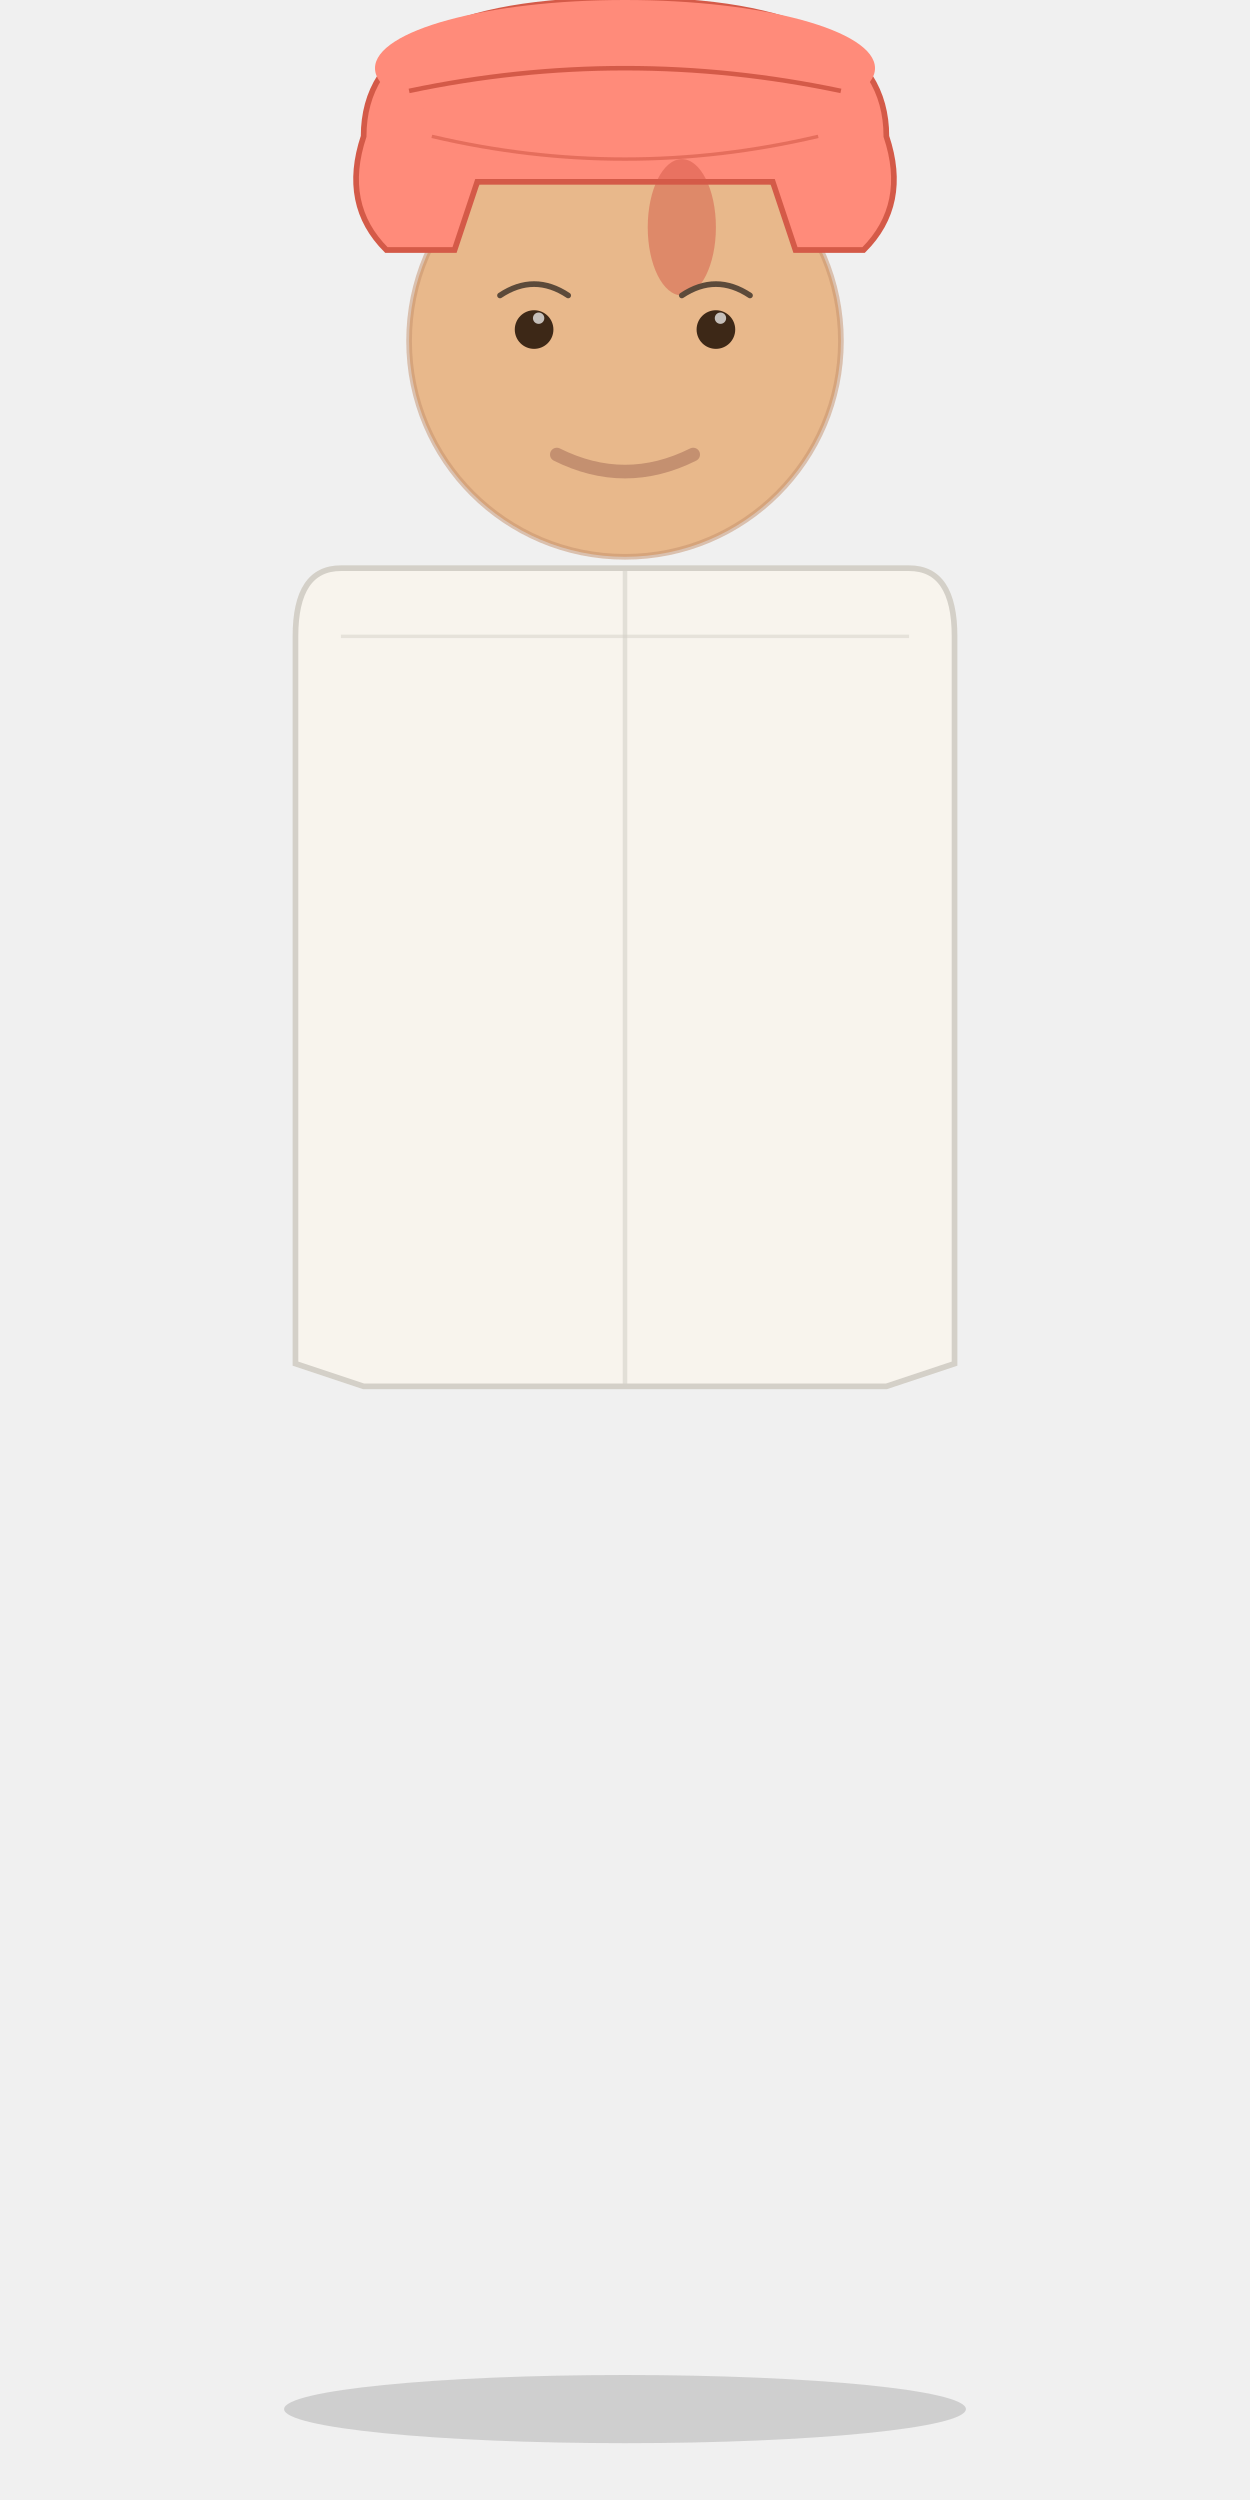
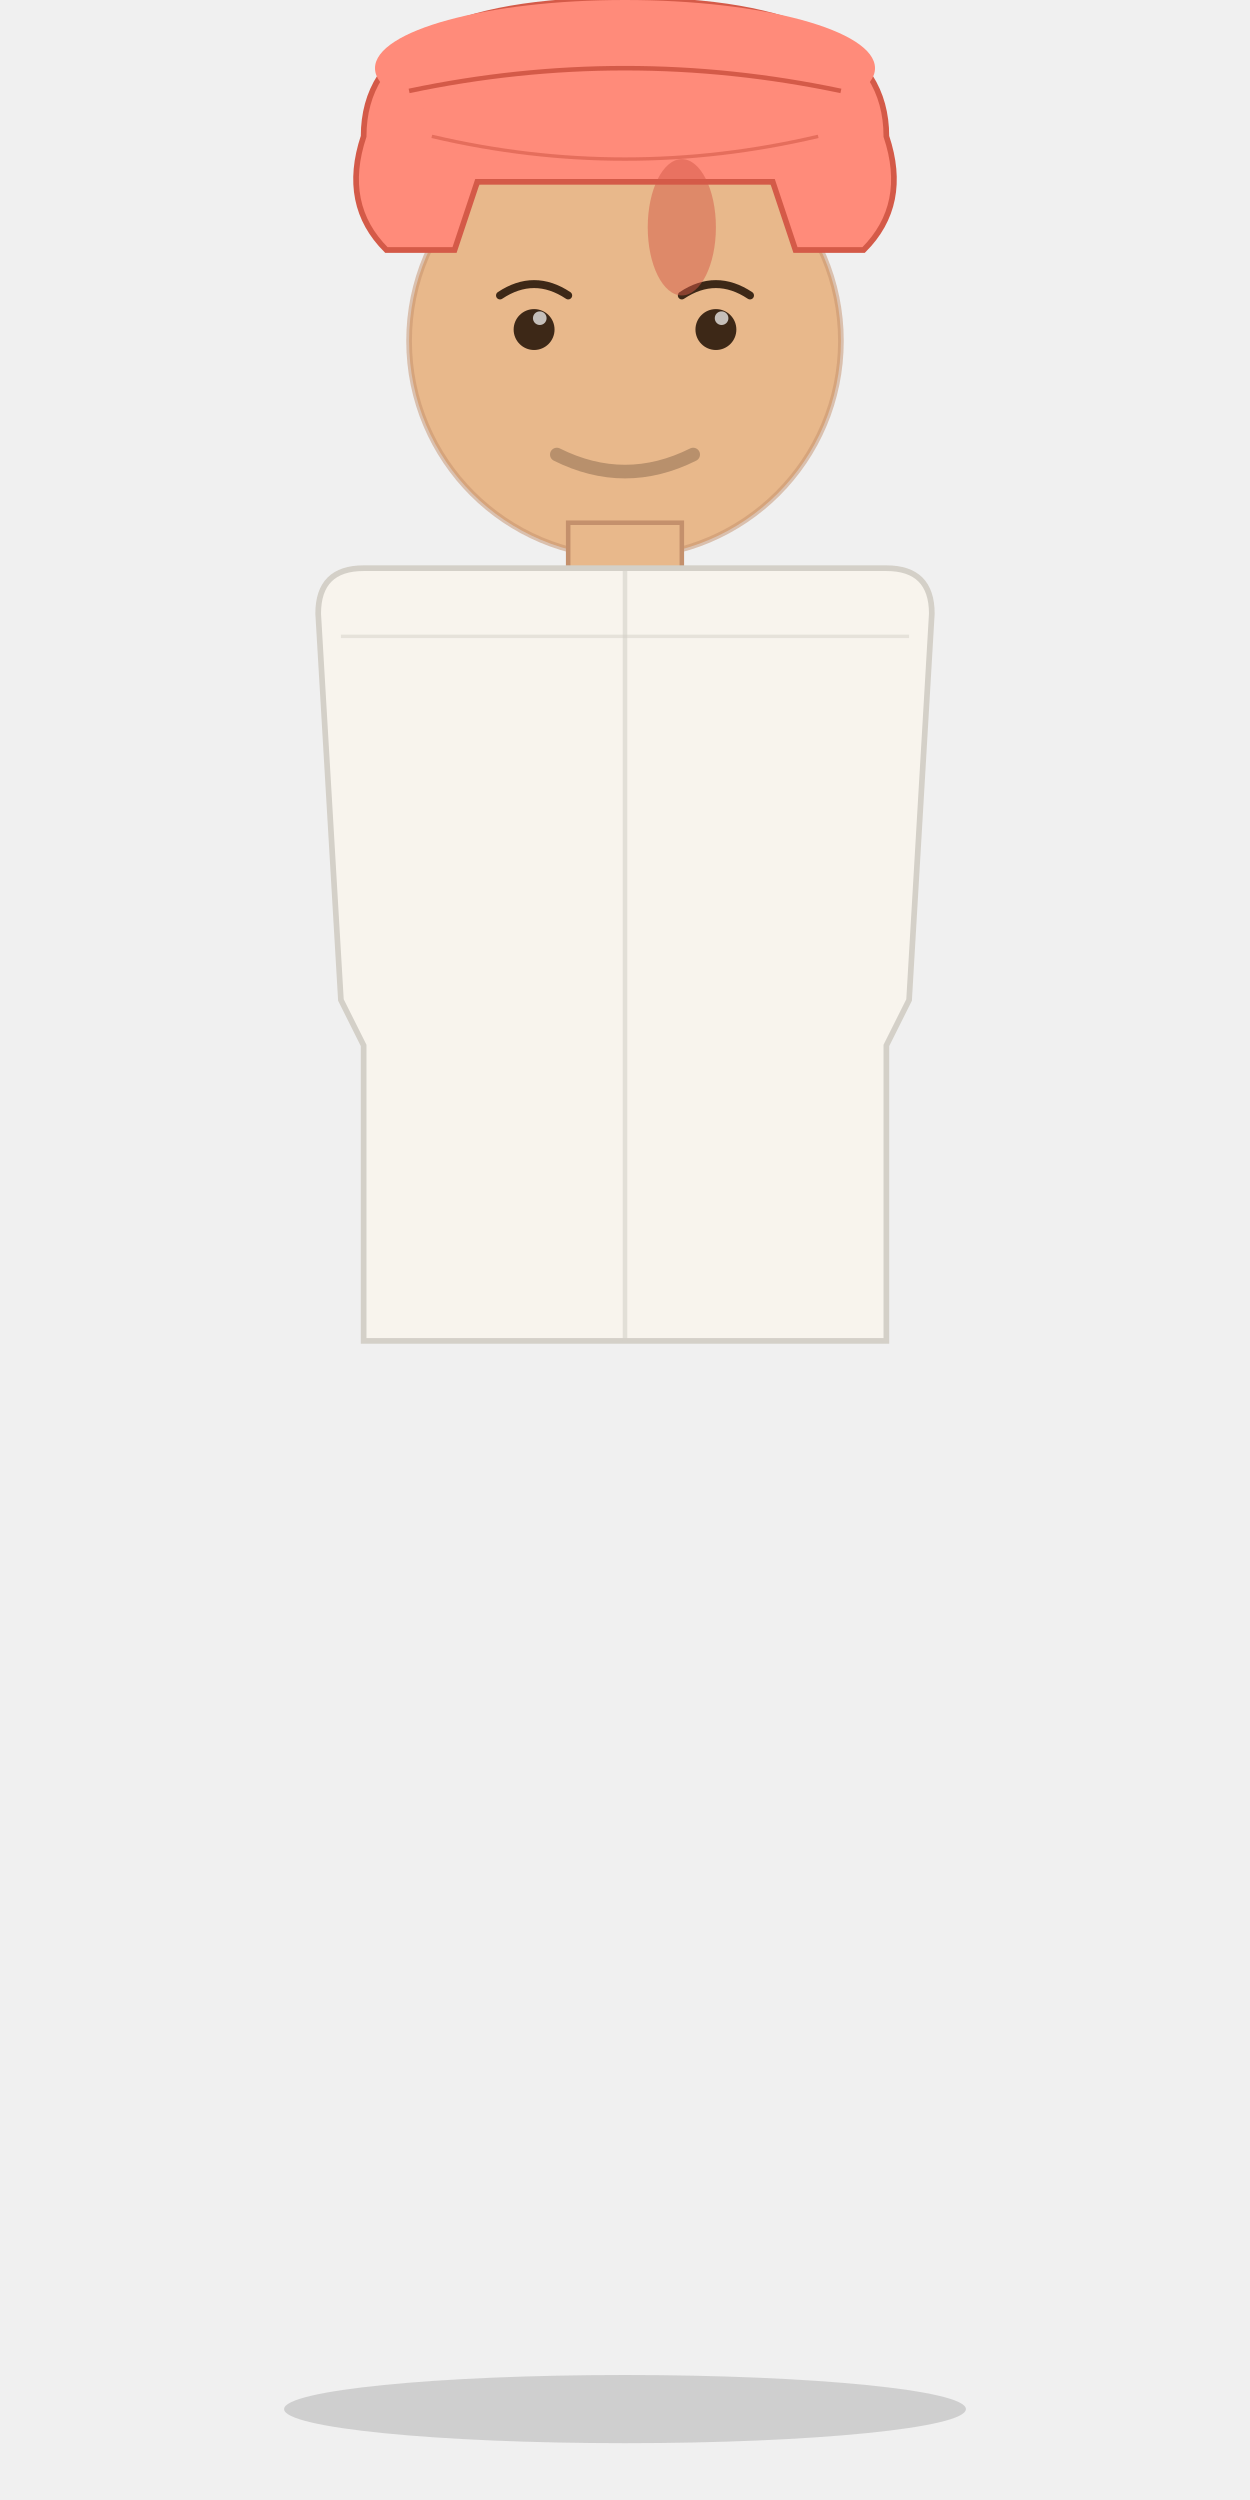
<svg xmlns="http://www.w3.org/2000/svg" viewBox="0 0 110 220" width="110" height="220">
  <ellipse cx="55" cy="212" rx="30" ry="3" fill="#000000" opacity="0.14" />
  <circle cx="55" cy="30" r="19" fill="#E8B88B" />
  <circle cx="55" cy="30" r="19" fill="none" stroke="#C4906C" stroke-width="0.5" opacity="0.5" />
+   <circle cx="47" cy="29" r="1.8" fill="#3D2817" />
+   <circle cx="63" cy="29" r="1.8" fill="#3D2817" />
+   <circle cx="47.5" cy="28" r="0.6" fill="#FFFFFF" opacity="0.7" />
+   <circle cx="63.5" cy="28" r="0.6" fill="#FFFFFF" opacity="0.7" />
+   <path d="M 44 26 Q 47 24 50 26" fill="none" stroke="#3D2817" stroke-width="0.7" stroke-linecap="round" />
+   <path d="M 60 26 Q 63 24 66 26" fill="none" stroke="#3D2817" stroke-width="0.7" stroke-linecap="round" />
+   <path d="M 49 40 Q 55 43 61 40" stroke="#B8906C" stroke-width="1.2" fill="none" stroke-linecap="round" />
  <path d="M 32 12 Q 32 0 55 0 Q 78 0 78 12 Q 80 18 76 22 L 70 22 L 68 16 L 42 16 L 40 22 L 34 22 Q 30 18 32 12 Z" fill="#FF8B7A" stroke="#D45A48" stroke-width="0.5" />
  <ellipse cx="55" cy="6" rx="22" ry="6" fill="#FF8B7A" />
  <path d="M 36 8 Q 55 4 74 8" fill="none" stroke="#D45A48" stroke-width="0.4" />
  <path d="M 38 12 Q 55 16 72 12" fill="none" stroke="#D45A48" stroke-width="0.3" opacity="0.6" />
  <ellipse cx="60" cy="20" rx="3" ry="6" fill="#D45A48" opacity="0.5" />
-   <circle cx="47" cy="29" r="1.7" fill="#3D2817" />
-   <circle cx="63" cy="29" r="1.7" fill="#3D2817" />
-   <circle cx="47.4" cy="28" r="0.5" fill="#FFFFFF" opacity="0.7" />
-   <circle cx="63.4" cy="28" r="0.5" fill="#FFFFFF" opacity="0.7" />
-   <path d="M 44 26 Q 47 24 50 26" fill="none" stroke="#5C4A3A" stroke-width="0.5" stroke-linecap="round" />
-   <path d="M 60 26 Q 63 24 66 26" fill="none" stroke="#5C4A3A" stroke-width="0.5" stroke-linecap="round" />
-   <path d="M 49 40 Q 55 43 61 40" stroke="#C49070" stroke-width="1.2" fill="none" stroke-linecap="round" />
-   <path d="M 30 50 L 80 50 Q 84 50 84 56 L 84 120 L 78 122 L 32 122 L 26 120 L 26 56 Q 26 50 30 50 Z" fill="#F8F4ED" stroke="#D4D0C8" stroke-width="0.5" />
-   <path d="M 55 50 L 55 122" stroke="#D4D0C8" stroke-width="0.4" opacity="0.6" />
+   <rect x="50" y="46" width="10" height="6" fill="#E8B88B" stroke="#C4906C" stroke-width="0.4" />
+   <path d="     M 28 54     Q 28 50 32 50     L 78 50     Q 82 50 82 54     L 80 88     L 78 92     L 78 118     L 32 118     L 32 92     L 30 88     Z   " fill="#F8F4ED" stroke="#D4D0C8" stroke-width="0.5" />
+   <path d="M 55 50 L 55 118" stroke="#D4D0C8" stroke-width="0.4" opacity="0.6" />
  <path d="M 30 56 L 80 56" stroke="#D4D0C8" stroke-width="0.3" opacity="0.5" />
</svg>
